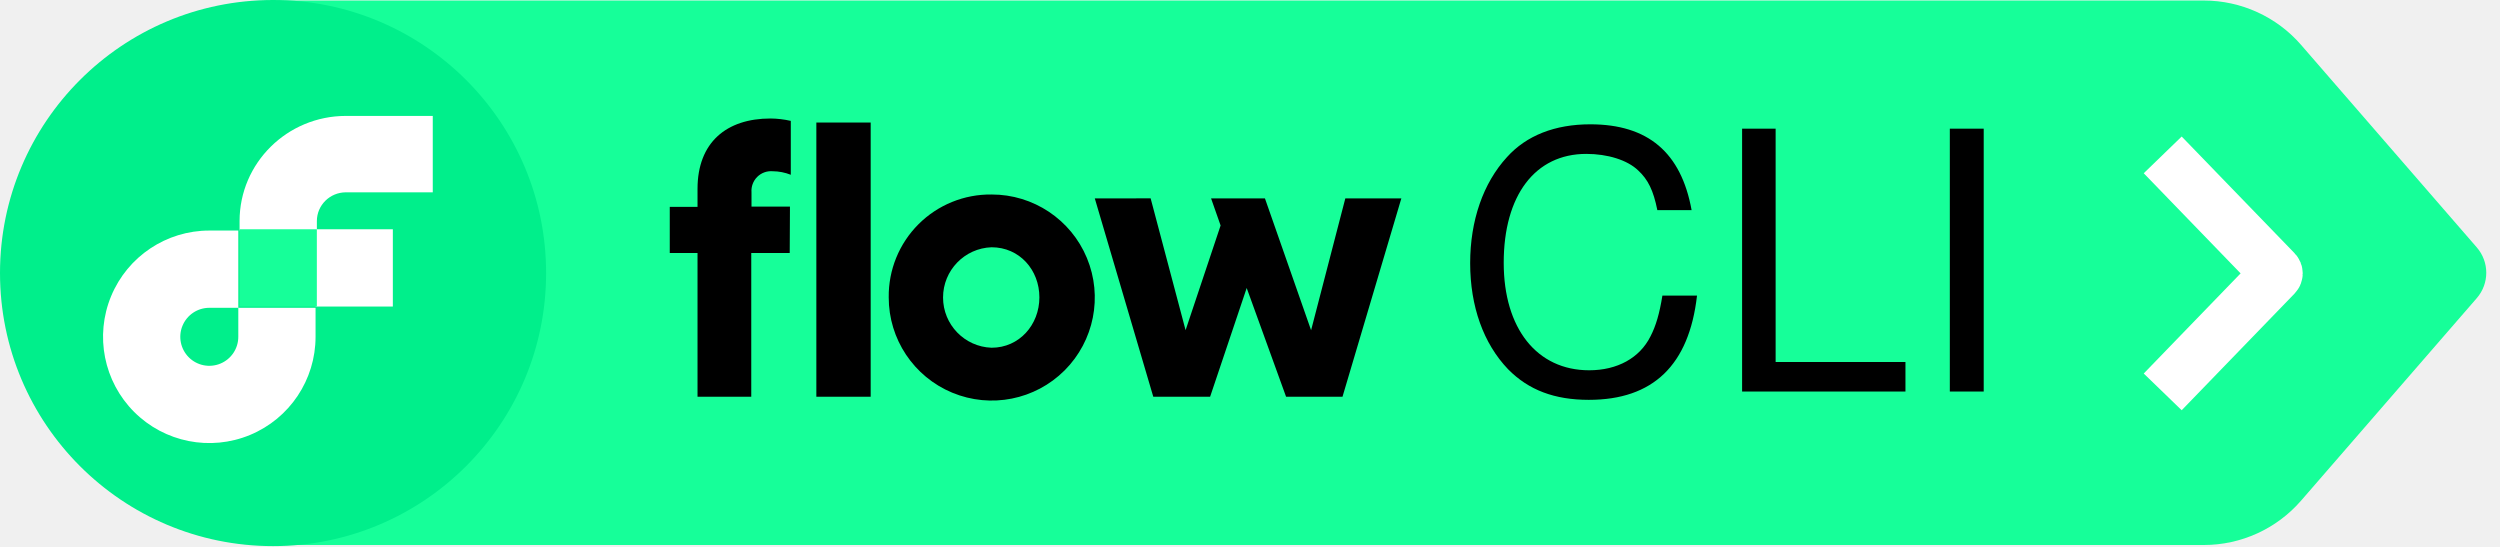
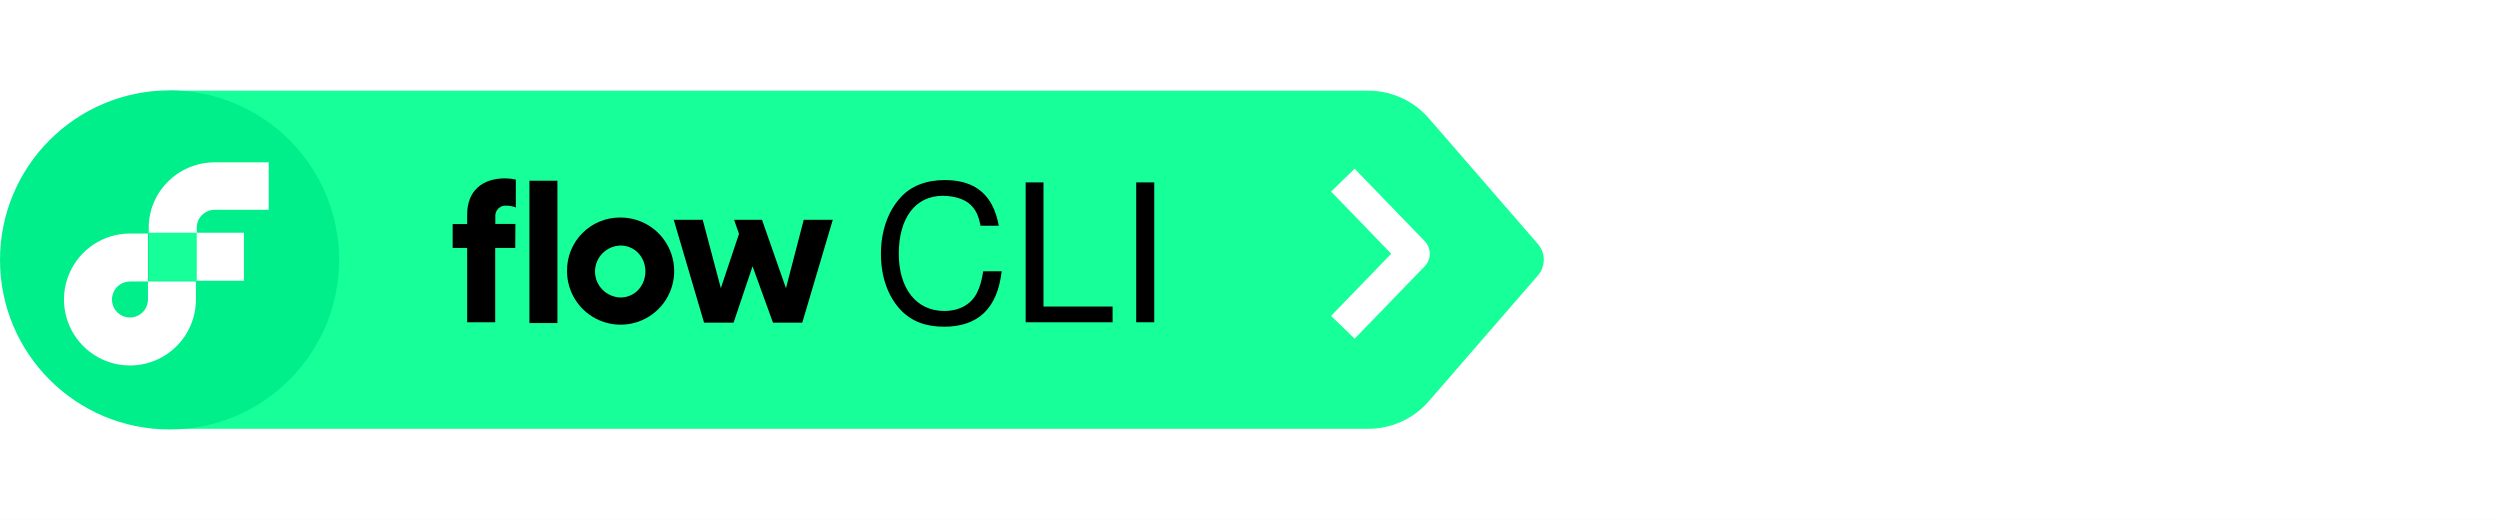
- <svg xmlns="http://www.w3.org/2000/svg" width="1941px" height="424px" viewBox="0 0 1941 424" version="1.1">
+ <svg xmlns="http://www.w3.org/2000/svg" width="3126px" height="650px" viewBox="0 0 3126 650" version="1.1">
  <g id="Page-1" stroke="none" stroke-width="1" fill="none" fill-rule="evenodd">
-     <g id="Group-2">
-       <path d="M211.692,0.411 L1711.04,0.411 C1740.023,0.411 1767.58,12.985 1786.573,34.877 L1922.999,192.116 C1932.786,203.396 1932.786,220.157 1922.999,231.437 L1786.573,388.677 C1767.58,410.568 1740.023,423.142 1711.04,423.142 L211.692,423.142 L211.692,423.142 L211.692,0.411 Z" id="Path" fill="#16FF99" />
-       <text id="CLI" font-family="Helvetica-Light, Helvetica" font-size="280" font-weight="300" fill="#000000">
-         <tspan x="1128" y="304">CLI</tspan>
-       </text>
-       <path d="M1679.127,120.254 L1766.782,210.864 C1767.532,211.639 1767.532,212.869 1766.782,213.645 L1679.127,304.254 L1679.127,304.254" id="Path-2" stroke="#FFFFFF" stroke-width="41" />
-       <path d="M613.136,196.444 L583.281,196.444 L583.281,308 L541.557,308 L541.557,196.444 L520,196.444 L520,160.607 L541.557,160.607 L541.557,146.662 C541.557,110.546 564.042,92 598.255,92 C603.545,92.05 608.814,92.674 613.971,93.859 L613.971,135.693 C609.454,133.902 604.643,132.971 599.785,132.95 C595.362,132.612 591.012,134.227 587.876,137.372 C584.739,140.516 583.129,144.877 583.466,149.312 L583.466,160.421 L613.322,160.421 L613.136,196.444 Z M676,308 L633.813,308 L633.813,95.114 L676,95.114 L676,308 Z" id="Shape" fill="#000000" fill-rule="nonzero" />
-       <path d="M769.863,151.006 C802.243,150.95 831.464,170.42 843.882,200.325 C856.299,230.23 849.464,264.671 826.567,287.567 C803.671,310.464 769.23,317.299 739.325,304.882 C709.42,292.464 689.95,263.243 690.006,230.863 C689.742,209.604 698.07,189.138 713.104,174.104 C728.138,159.07 748.604,150.742 769.863,151.006 L769.863,151.006 Z M769.863,269.979 C791.439,269.979 806.984,252.115 806.984,230.863 C806.984,209.611 791.579,191.978 769.863,191.978 C748.847,192.703 732.185,209.95 732.185,230.979 C732.185,252.007 748.847,269.254 769.863,269.979 L769.863,269.979 Z" id="Shape" fill="#000000" fill-rule="nonzero" />
-       <polygon id="Path" fill="#000000" fill-rule="nonzero" points="893.353 154 920.489 256.356 947.672 175.076 940.284 154.047 982.103 154.047 1017.929 256.403 1044.508 154.047 1088 154.047 1042.324 308 998.506 308 967.931 223.602 939.54 308 895.398 308 850 154.047" />
-       <g id="Group" fill-rule="nonzero">
-         <circle id="Oval" fill="#00EF8B" cx="212" cy="212" r="212" />
-         <rect id="Rectangle" fill="#FFFFFF" x="245" y="178" width="60" height="60" />
-         <path d="M185.016,261.456 C185.033,270.571 179.554,278.796 171.137,282.292 C162.72,285.788 153.025,283.864 146.581,277.419 C140.136,270.975 138.212,261.28 141.708,252.863 C145.204,244.446 153.429,238.967 162.544,238.984 L185.016,238.984 L185.016,179 L162.544,179 C129.168,178.983 99.071,199.077 86.29,229.908 C73.51,260.74 80.566,296.234 104.166,319.834 C127.766,343.434 163.26,350.49 194.092,337.71 C224.923,324.929 245.017,294.832 245,261.456 L245,238.984 L185.016,238.984 L185.016,261.456 Z" id="Path" fill="#FFFFFF" />
-         <path d="M268.502,149.319 L336,149.319 L336,90 L268.502,90 C222.957,90.046 186.047,126.553 186,171.601 L186,179 L246.017,179 L246.017,171.601 C246.04,159.321 256.087,149.366 268.502,149.319 Z" id="Path" fill="#FFFFFF" />
-         <polygon id="Path" fill="#16FF99" points="186 238 246 238 246 238 246 178 246 178 186 178" />
+     <g id="Group-3">
+       <rect id="Rectangle" fill="#FFFFFF" x="0" y="0" width="3126" height="650" />
+       <g id="Group-2" transform="translate(0, 113)">
+         <path d="M211.692,0.411 L1711.04,0.411 C1740.023,0.411 1767.58,12.985 1786.573,34.877 L1922.999,192.116 C1932.786,203.396 1932.786,220.157 1922.999,231.437 L1786.573,388.677 C1767.58,410.568 1740.023,423.142 1711.04,423.142 L211.692,423.142 L211.692,423.142 L211.692,0.411 Z" id="Path" fill="#16FF99" />
+         <text id="CLI" font-family="Helvetica-Light, Helvetica" font-size="240" font-weight="300" fill="#000000">
+           <tspan x="1090" y="290">CLI</tspan>
+         </text>
+         <path d="M1679.127,112.254 L1766.782,202.864 C1767.532,203.639 1767.532,204.869 1766.782,205.645 L1679.127,296.254 L1679.127,296.254" id="Path-2" stroke="#FFFFFF" stroke-width="41" />
+         <path d="M644.298,197.037 L619.199,197.037 L619.199,290 L584.123,290 L584.123,197.037 L566,197.037 L566,167.172 L584.123,167.172 L584.123,155.552 C584.123,125.455 603.025,110 631.788,110 C636.235,110.042 640.665,110.561 645,111.549 L645,146.411 C641.202,144.918 637.158,144.143 633.074,144.125 C629.356,143.843 625.699,145.189 623.062,147.81 C620.426,150.43 619.072,154.064 619.355,157.76 L619.355,167.017 L644.454,167.017 L644.298,197.037 Z M697,291 L662,291 L662,113 L697,113 L697,291 Z" id="Shape" fill="#000000" fill-rule="nonzero" />
+         <path d="M775.885,159.005 C803.004,158.958 827.476,175.264 837.876,200.309 C848.276,225.355 842.551,254.199 823.375,273.375 C804.199,292.551 775.355,298.276 750.309,287.876 C725.264,277.476 708.958,253.004 709.005,225.885 C708.784,208.08 715.759,190.94 728.35,178.35 C740.94,165.759 758.08,158.784 775.885,159.005 L775.885,159.005 Z M775.735,259 C793.908,259 807,244.113 807,226.403 C807,208.694 794.025,194 775.735,194 C758.034,194.604 744,208.976 744,226.5 C744,244.024 758.034,258.396 775.735,259 L775.735,259 Z" id="Shape" fill="#000000" fill-rule="nonzero" />
+         <polygon id="Path" fill="#000000" fill-rule="nonzero" points="878.665 161.808 901.34 247.339 924.055 179.42 917.881 161.847 952.826 161.847 982.763 247.378 1004.972 161.847 1041.315 161.847 1003.147 290.493 966.532 290.493 940.984 219.969 917.26 290.493 880.373 290.493 842.438 161.847" />
+         <g id="Group" fill-rule="nonzero">
+           <circle id="Oval" fill="#00EF8B" cx="212" cy="212" r="212" />
+           <rect id="Rectangle" fill="#FFFFFF" x="245" y="178" width="60" height="60" />
+           <path d="M185.016,261.456 C185.033,270.571 179.554,278.796 171.137,282.292 C162.72,285.788 153.025,283.864 146.581,277.419 C140.136,270.975 138.212,261.28 141.708,252.863 C145.204,244.446 153.429,238.967 162.544,238.984 L185.016,238.984 L185.016,179 L162.544,179 C129.168,178.983 99.071,199.077 86.29,229.908 C73.51,260.74 80.566,296.234 104.166,319.834 C127.766,343.434 163.26,350.49 194.092,337.71 C224.923,324.929 245.017,294.832 245,261.456 L245,238.984 L185.016,238.984 L185.016,261.456 Z" id="Path" fill="#FFFFFF" />
+           <path d="M268.502,149.319 L336,149.319 L336,90 L268.502,90 C222.957,90.046 186.047,126.553 186,171.601 L186,179 L246.017,179 L246.017,171.601 C246.04,159.321 256.087,149.366 268.502,149.319 Z" id="Path" fill="#FFFFFF" />
+           <polygon id="Path" fill="#16FF99" points="186 238 246 238 246 238 246 178 246 178 186 178" />
+         </g>
      </g>
    </g>
  </g>
</svg>
